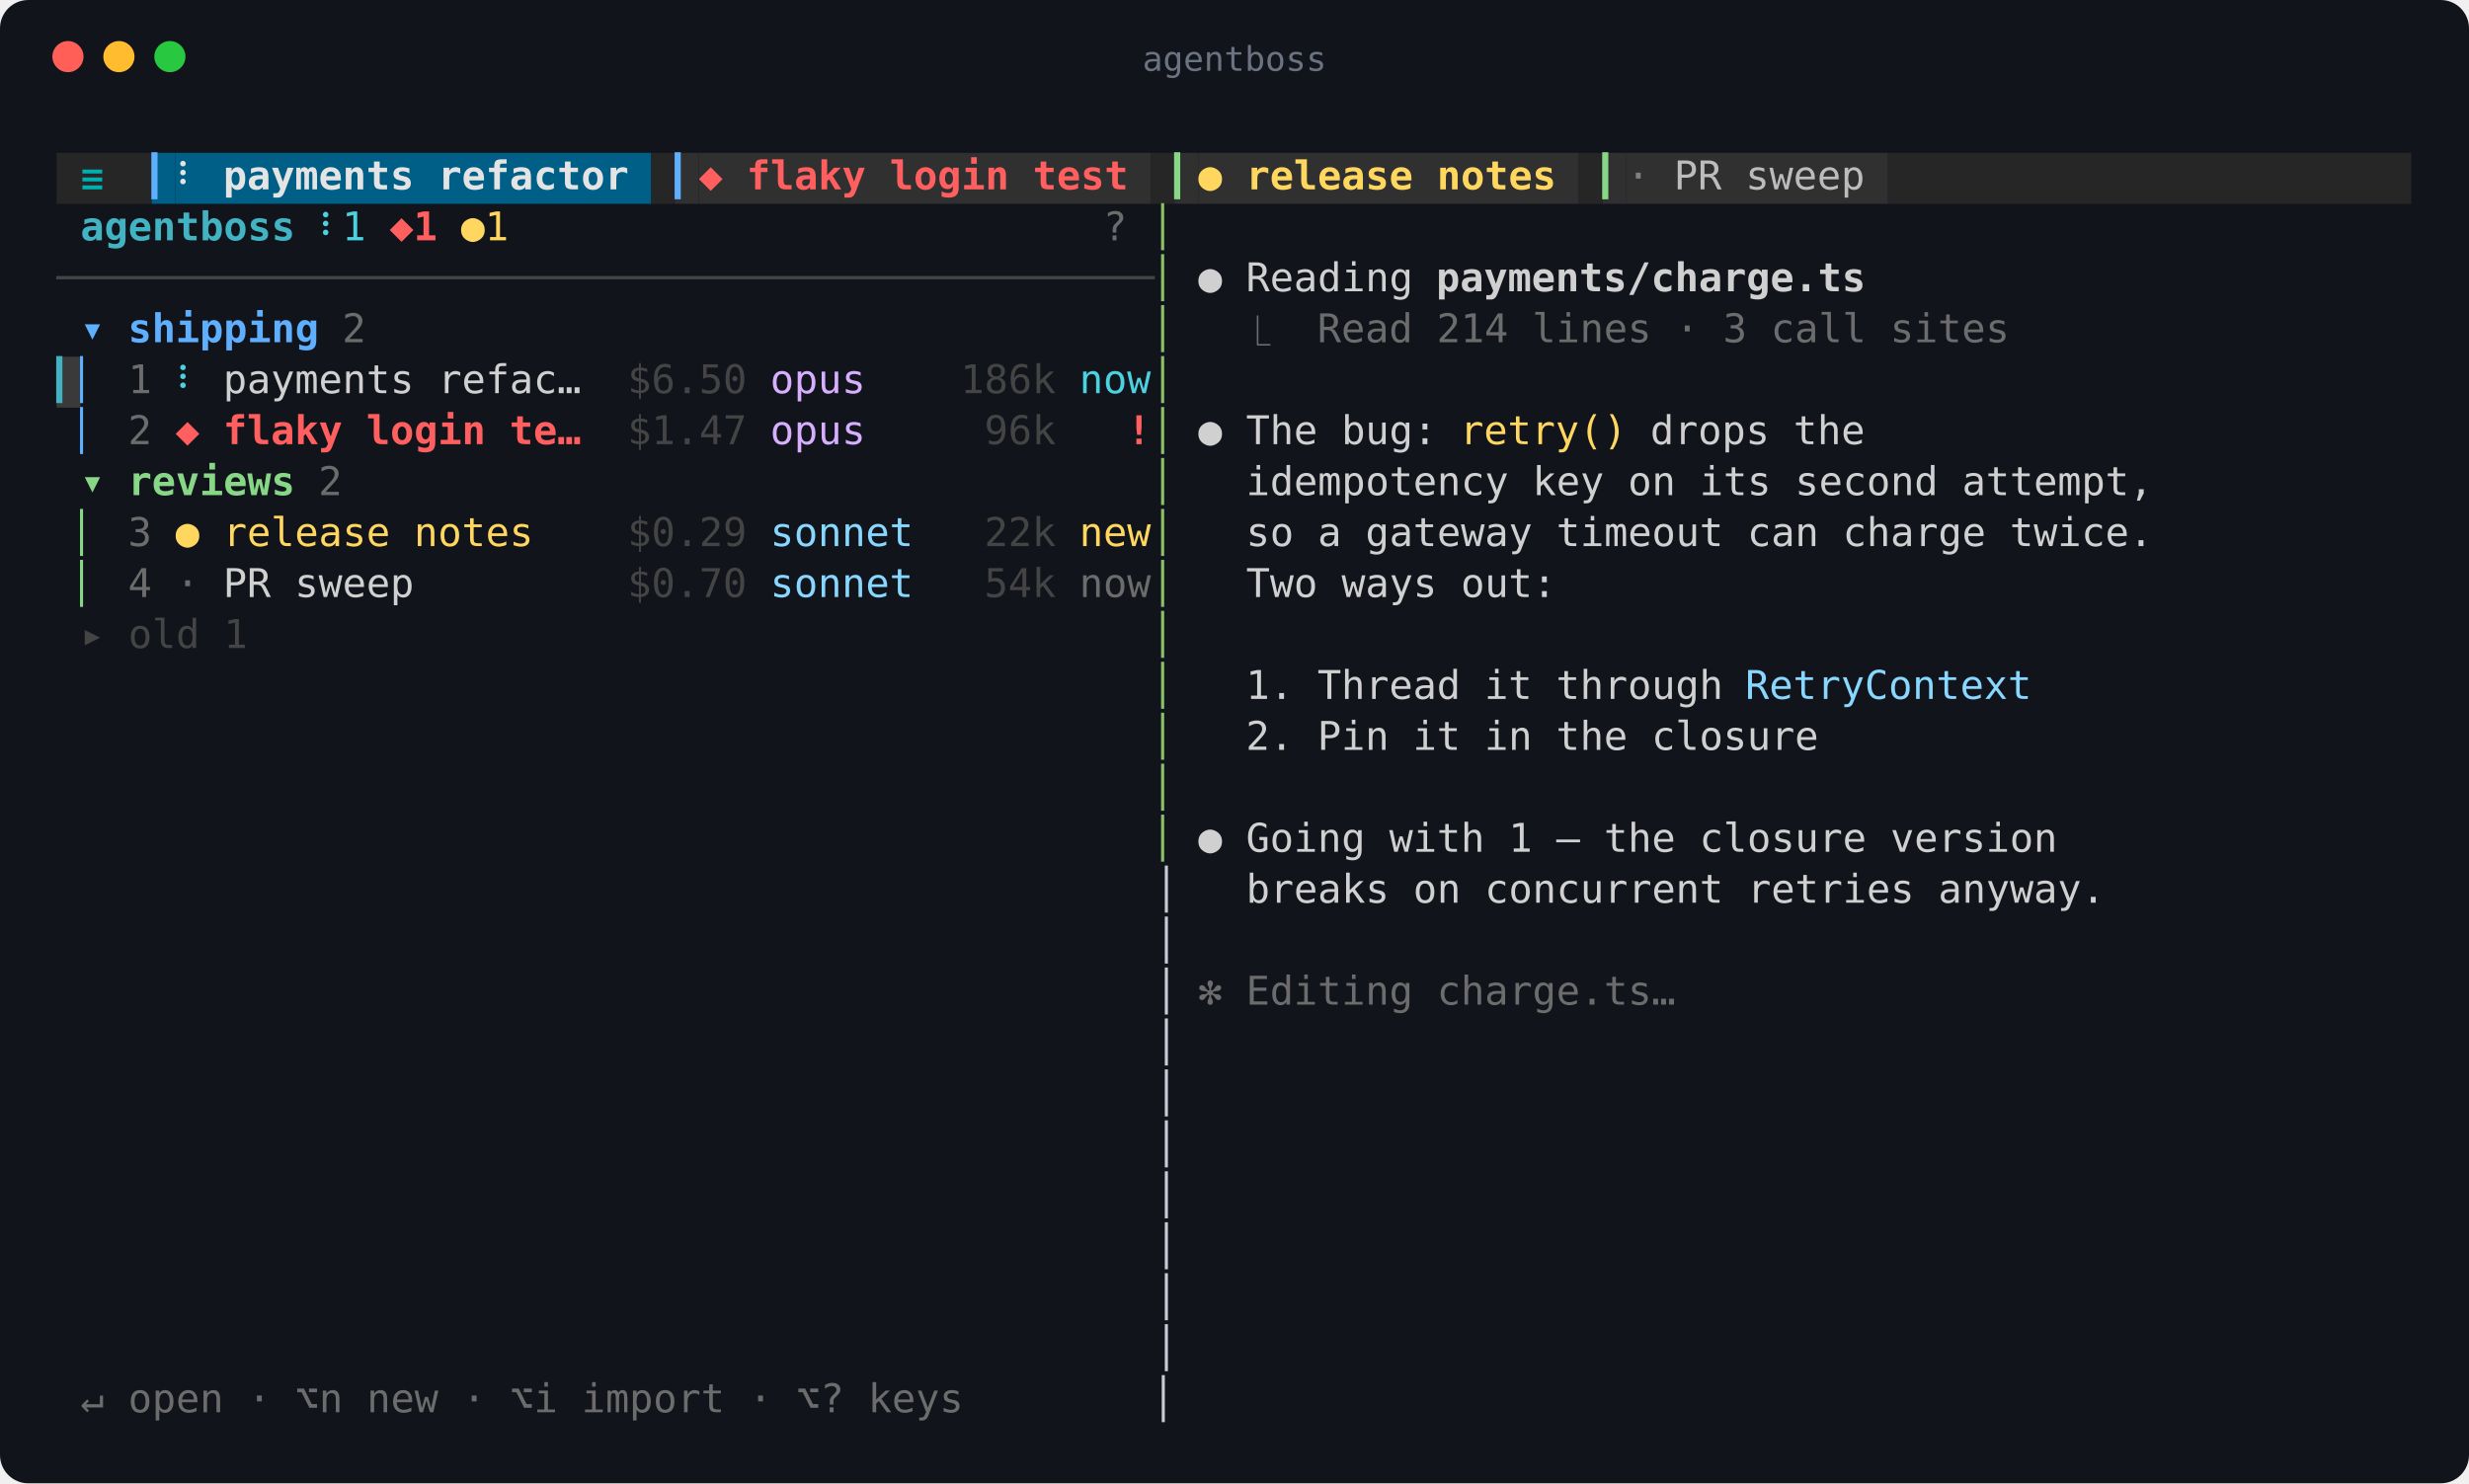
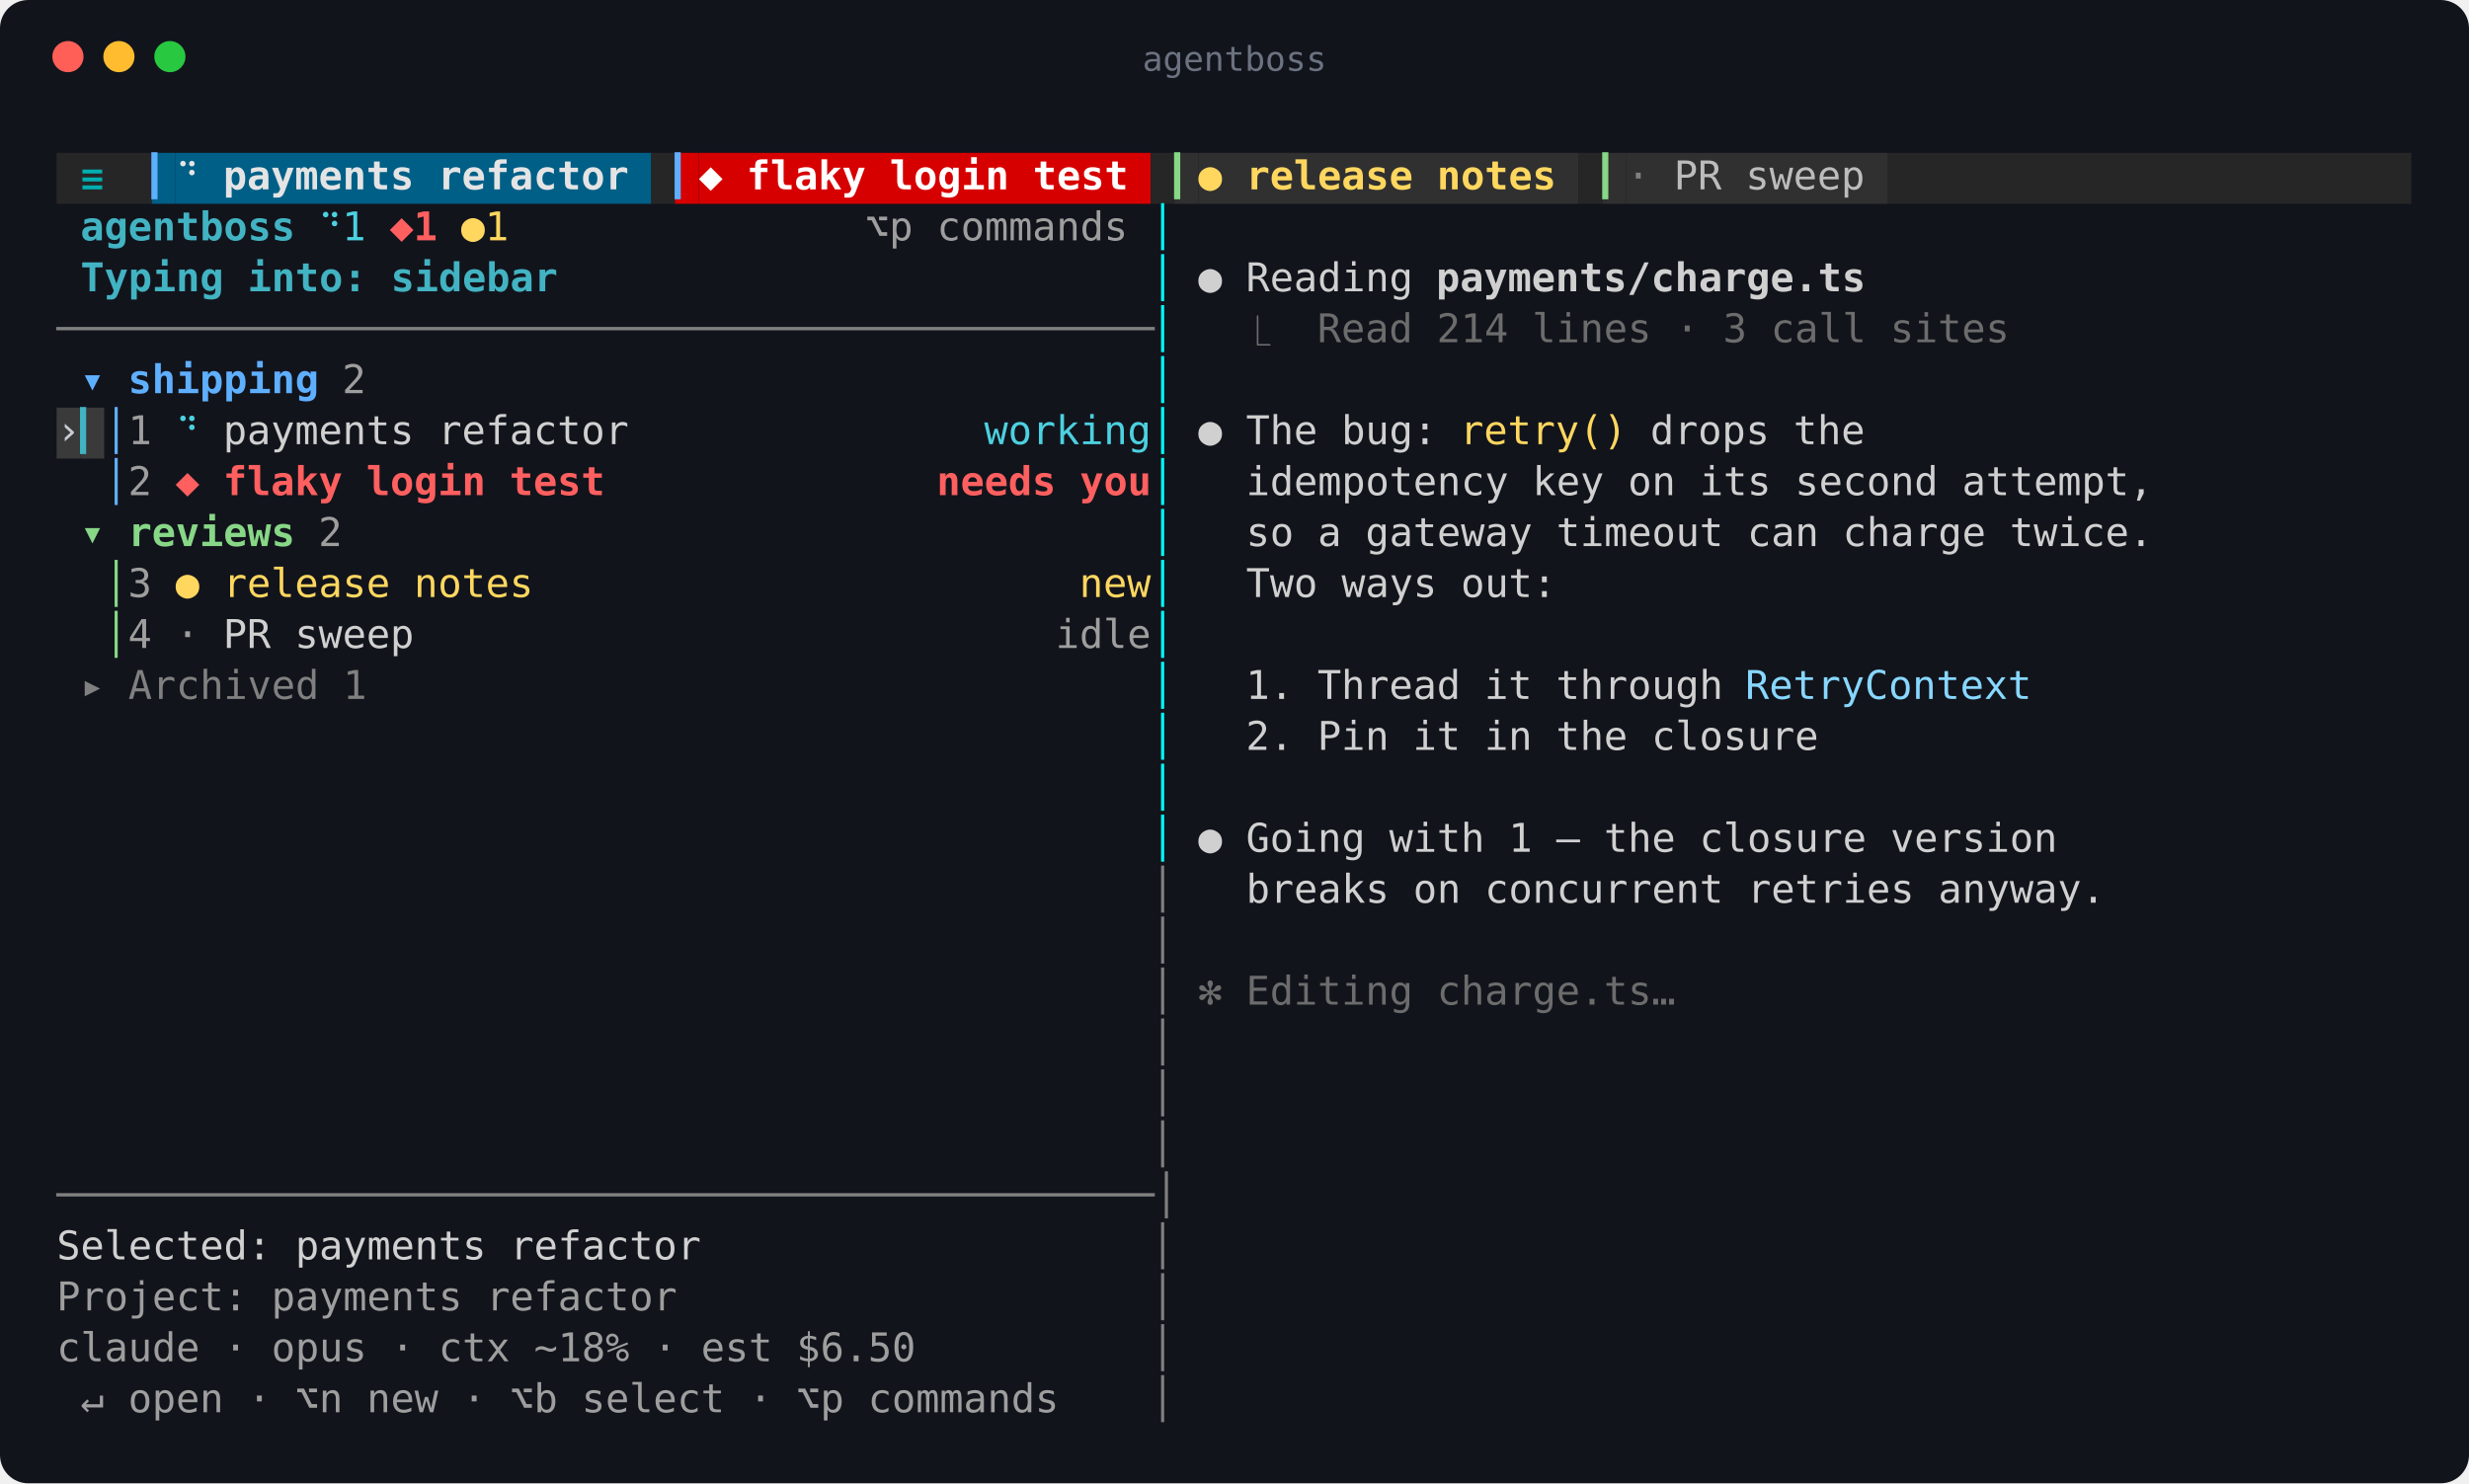
<svg xmlns="http://www.w3.org/2000/svg" width="872" height="524" viewBox="0 0 872 524" font-family="ui-monospace,SFMono-Regular,Menlo,Consolas,&quot;DejaVu Sans Mono&quot;,monospace" font-size="14.0">
  <rect width="872" height="524" rx="10" fill="#12141c" />
  <g>
    <circle cx="24" cy="20" r="5.5" fill="#ff5f57" />
    <circle cx="42" cy="20" r="5.5" fill="#febc2e" />
    <circle cx="60" cy="20" r="5.5" fill="#28c840" />
    <text x="436" y="25" fill="#6b7280" font-size="12" text-anchor="middle">agentboss</text>
  </g>
  <rect x="20.0" y="54.0" width="33.6" height="18.0" fill="#262626" />
  <rect x="53.6" y="54.0" width="8.4" height="18.0" fill="#005f87" />
  <rect x="62.0" y="54.0" width="168.0" height="18.0" fill="#005f87" />
  <rect x="230.0" y="54.0" width="8.4" height="18.0" fill="#262626" />
-   <rect x="238.4" y="54.0" width="8.4" height="18.0" fill="#303030" />
-   <rect x="246.8" y="54.0" width="159.6" height="18.0" fill="#303030" />
+   <rect x="238.4" y="54.0" width="8.4" height="18.0" fill="#d70000" />
+   <rect x="246.8" y="54.0" width="159.6" height="18.0" fill="#d70000" />
  <rect x="406.4" y="54.0" width="8.4" height="18.0" fill="#262626" />
  <rect x="414.8" y="54.0" width="8.4" height="18.0" fill="#303030" />
  <rect x="423.2" y="54.0" width="134.4" height="18.0" fill="#303030" />
  <rect x="557.6" y="54.0" width="8.4" height="18.0" fill="#262626" />
  <rect x="566.0" y="54.0" width="8.4" height="18.0" fill="#303030" />
  <rect x="574.4" y="54.0" width="16.8" height="18.0" fill="#303030" />
  <rect x="591.2" y="54.0" width="75.6" height="18.0" fill="#303030" />
  <rect x="666.8" y="54.0" width="184.8" height="18.0" fill="#262626" />
-   <rect x="20.0" y="126.0" width="8.4" height="18.0" fill="#3a3a3a" />
+   <rect x="20.0" y="144.0" width="8.4" height="18.0" fill="#3a3a3a" />
+   <rect x="28.4" y="144.0" width="8.4" height="18.0" fill="#3a3a3a" />
  <text x="20.0" y="66.9" fill="#00afaf" textLength="33.6" lengthAdjust="spacingAndGlyphs" xml:space="preserve" font-weight="600"> ☰ </text>
  <text x="53.6" y="66.9" fill="#5fafff" textLength="8.4" lengthAdjust="spacingAndGlyphs" xml:space="preserve">▎</text>
-   <text x="62.0" y="66.9" fill="#e4e4e4" textLength="168.0" lengthAdjust="spacingAndGlyphs" xml:space="preserve" font-weight="600">⠇ payments refactor </text>
+   <text x="62.0" y="66.9" fill="#e4e4e4" textLength="168.0" lengthAdjust="spacingAndGlyphs" xml:space="preserve" font-weight="600">⠙ payments refactor </text>
  <text x="238.4" y="66.9" fill="#5fafff" textLength="8.4" lengthAdjust="spacingAndGlyphs" xml:space="preserve">▎</text>
-   <text x="246.8" y="66.9" fill="#ff5f5f" textLength="159.6" lengthAdjust="spacingAndGlyphs" xml:space="preserve" font-weight="600">◆ flaky login test </text>
+   <text x="246.8" y="66.9" fill="#ffffff" textLength="159.6" lengthAdjust="spacingAndGlyphs" xml:space="preserve" font-weight="600">◆ flaky login test </text>
  <text x="414.8" y="66.9" fill="#87d787" textLength="8.4" lengthAdjust="spacingAndGlyphs" xml:space="preserve">▎</text>
  <text x="423.2" y="66.9" fill="#ffd75f" textLength="134.4" lengthAdjust="spacingAndGlyphs" xml:space="preserve" font-weight="600">● release notes </text>
  <text x="566.0" y="66.9" fill="#87d787" textLength="8.4" lengthAdjust="spacingAndGlyphs" xml:space="preserve">▎</text>
  <text x="574.4" y="66.9" fill="#808080" textLength="16.8" lengthAdjust="spacingAndGlyphs" xml:space="preserve">· </text>
  <text x="591.2" y="66.9" fill="#bcbcbc" textLength="75.6" lengthAdjust="spacingAndGlyphs" xml:space="preserve">PR sweep </text>
  <text x="28.4" y="84.9" fill="#42b3c2" textLength="75.6" lengthAdjust="spacingAndGlyphs" xml:space="preserve" font-weight="600">agentboss</text>
-   <text x="112.4" y="84.9" fill="#4cd1e0" textLength="16.8" lengthAdjust="spacingAndGlyphs" xml:space="preserve">⠇1</text>
-   <text x="137.6" y="84.9" fill="#ff5f5f" textLength="16.8" lengthAdjust="spacingAndGlyphs" xml:space="preserve" font-weight="600">◆1</text>
-   <text x="162.8" y="84.9" fill="#ffd75f" textLength="16.8" lengthAdjust="spacingAndGlyphs" xml:space="preserve">●1</text>
-   <text x="389.6" y="84.9" fill="#6c6c6c" textLength="16.8" lengthAdjust="spacingAndGlyphs" xml:space="preserve">? </text>
-   <text x="406.4" y="84.9" fill="#8cc265" textLength="8.4" lengthAdjust="spacingAndGlyphs" xml:space="preserve">│</text>
-   <text x="20.0" y="102.9" fill="#444444" textLength="386.4" lengthAdjust="spacingAndGlyphs" xml:space="preserve">──────────────────────────────────────────────</text>
-   <text x="406.4" y="102.9" fill="#8cc265" textLength="8.4" lengthAdjust="spacingAndGlyphs" xml:space="preserve">│</text>
+   <text x="104.0" y="84.9" fill="#4cd1e0" textLength="25.2" lengthAdjust="spacingAndGlyphs" xml:space="preserve"> ⠙1</text>
+   <text x="129.2" y="84.9" fill="#ff5f5f" textLength="25.2" lengthAdjust="spacingAndGlyphs" xml:space="preserve" font-weight="600"> ◆1</text>
+   <text x="154.4" y="84.9" fill="#ffd75f" textLength="25.2" lengthAdjust="spacingAndGlyphs" xml:space="preserve"> ●1</text>
+   <text x="305.6" y="84.9" fill="#9e9e9e" textLength="100.8" lengthAdjust="spacingAndGlyphs" xml:space="preserve">⌥p commands </text>
+   <text x="406.4" y="84.9" fill="#00ffff" textLength="8.4" lengthAdjust="spacingAndGlyphs" xml:space="preserve" font-weight="600">│</text>
+   <text x="20.0" y="102.9" fill="#42b3c2" textLength="176.4" lengthAdjust="spacingAndGlyphs" xml:space="preserve" font-weight="600"> Typing into: sidebar</text>
+   <text x="406.4" y="102.9" fill="#00ffff" textLength="8.4" lengthAdjust="spacingAndGlyphs" xml:space="preserve" font-weight="600">│</text>
  <text x="423.2" y="102.9" fill="#d0d0d0" textLength="84.0" lengthAdjust="spacingAndGlyphs" xml:space="preserve">● Reading </text>
  <text x="507.2" y="102.9" fill="#d0d0d0" textLength="151.2" lengthAdjust="spacingAndGlyphs" xml:space="preserve" font-weight="600">payments/charge.ts</text>
-   <text x="20.0" y="120.9" fill="#5fafff" textLength="25.2" lengthAdjust="spacingAndGlyphs" xml:space="preserve"> ▾ </text>
-   <text x="45.2" y="120.9" fill="#5fafff" textLength="67.2" lengthAdjust="spacingAndGlyphs" xml:space="preserve" font-weight="600">shipping</text>
-   <text x="112.4" y="120.9" fill="#6c6c6c" textLength="16.8" lengthAdjust="spacingAndGlyphs" xml:space="preserve"> 2</text>
-   <text x="406.4" y="120.9" fill="#8cc265" textLength="8.4" lengthAdjust="spacingAndGlyphs" xml:space="preserve">│</text>
+   <text x="20.0" y="120.9" fill="#808080" textLength="386.4" lengthAdjust="spacingAndGlyphs" xml:space="preserve">──────────────────────────────────────────────</text>
+   <text x="406.4" y="120.9" fill="#00ffff" textLength="8.4" lengthAdjust="spacingAndGlyphs" xml:space="preserve" font-weight="600">│</text>
  <text x="440.0" y="120.9" fill="#6c6c6c" textLength="268.8" lengthAdjust="spacingAndGlyphs" xml:space="preserve">⎿  Read 214 lines · 3 call sites</text>
-   <text x="20.0" y="138.9" fill="#42b3c2" textLength="8.4" lengthAdjust="spacingAndGlyphs" xml:space="preserve" font-weight="600">▎</text>
-   <text x="28.4" y="138.9" fill="#5fafff" textLength="8.4" lengthAdjust="spacingAndGlyphs" xml:space="preserve">▏</text>
-   <text x="45.2" y="138.9" fill="#6c6c6c" textLength="16.8" lengthAdjust="spacingAndGlyphs" xml:space="preserve">1 </text>
-   <text x="62.0" y="138.9" fill="#4cd1e0" textLength="8.4" lengthAdjust="spacingAndGlyphs" xml:space="preserve">⠇</text>
-   <text x="78.8" y="138.9" fill="#d0d0d0" textLength="126.0" lengthAdjust="spacingAndGlyphs" xml:space="preserve">payments refac…</text>
-   <text x="213.2" y="138.9" fill="#444444" textLength="50.4" lengthAdjust="spacingAndGlyphs" xml:space="preserve"> $6.50</text>
-   <text x="272.0" y="138.9" fill="#d7afff" textLength="58.8" lengthAdjust="spacingAndGlyphs" xml:space="preserve">opus   </text>
-   <text x="339.2" y="138.9" fill="#444444" textLength="33.6" lengthAdjust="spacingAndGlyphs" xml:space="preserve">186k</text>
-   <text x="381.2" y="138.9" fill="#4cd1e0" textLength="25.2" lengthAdjust="spacingAndGlyphs" xml:space="preserve">now</text>
-   <text x="406.4" y="138.9" fill="#8cc265" textLength="8.4" lengthAdjust="spacingAndGlyphs" xml:space="preserve">│</text>
-   <text x="28.4" y="156.9" fill="#5fafff" textLength="8.4" lengthAdjust="spacingAndGlyphs" xml:space="preserve">▏</text>
-   <text x="45.2" y="156.9" fill="#6c6c6c" textLength="16.8" lengthAdjust="spacingAndGlyphs" xml:space="preserve">2 </text>
-   <text x="62.0" y="156.9" fill="#ff5f5f" textLength="8.4" lengthAdjust="spacingAndGlyphs" xml:space="preserve" font-weight="600">◆</text>
-   <text x="78.8" y="156.9" fill="#ff5f5f" textLength="126.0" lengthAdjust="spacingAndGlyphs" xml:space="preserve" font-weight="600">flaky login te…</text>
-   <text x="213.2" y="156.9" fill="#444444" textLength="50.4" lengthAdjust="spacingAndGlyphs" xml:space="preserve"> $1.47</text>
-   <text x="272.0" y="156.9" fill="#d7afff" textLength="58.8" lengthAdjust="spacingAndGlyphs" xml:space="preserve">opus   </text>
-   <text x="339.2" y="156.9" fill="#444444" textLength="33.6" lengthAdjust="spacingAndGlyphs" xml:space="preserve"> 96k</text>
-   <text x="381.2" y="156.9" fill="#ff5f5f" textLength="25.2" lengthAdjust="spacingAndGlyphs" xml:space="preserve" font-weight="600">  !</text>
-   <text x="406.4" y="156.9" fill="#8cc265" textLength="8.4" lengthAdjust="spacingAndGlyphs" xml:space="preserve">│</text>
+   <text x="20.0" y="138.9" fill="#5fafff" textLength="25.2" lengthAdjust="spacingAndGlyphs" xml:space="preserve"> ▾ </text>
+   <text x="45.2" y="138.9" fill="#5fafff" textLength="67.2" lengthAdjust="spacingAndGlyphs" xml:space="preserve" font-weight="600">shipping</text>
+   <text x="112.4" y="138.9" fill="#9e9e9e" textLength="16.8" lengthAdjust="spacingAndGlyphs" xml:space="preserve"> 2</text>
+   <text x="406.4" y="138.9" fill="#00ffff" textLength="8.4" lengthAdjust="spacingAndGlyphs" xml:space="preserve" font-weight="600">│</text>
+   <text x="20.0" y="156.9" fill="#c8ccd6" textLength="8.4" lengthAdjust="spacingAndGlyphs" xml:space="preserve">›</text>
+   <text x="28.4" y="156.9" fill="#42b3c2" textLength="8.4" lengthAdjust="spacingAndGlyphs" xml:space="preserve" font-weight="600">▎</text>
+   <text x="36.8" y="156.9" fill="#5fafff" textLength="8.4" lengthAdjust="spacingAndGlyphs" xml:space="preserve">│</text>
+   <text x="45.2" y="156.9" fill="#9e9e9e" textLength="16.8" lengthAdjust="spacingAndGlyphs" xml:space="preserve">1 </text>
+   <text x="62.0" y="156.9" fill="#4cd1e0" textLength="8.4" lengthAdjust="spacingAndGlyphs" xml:space="preserve">⠙</text>
+   <text x="78.8" y="156.9" fill="#d0d0d0" textLength="260.4" lengthAdjust="spacingAndGlyphs" xml:space="preserve">payments refactor              </text>
+   <text x="347.6" y="156.9" fill="#4cd1e0" textLength="58.8" lengthAdjust="spacingAndGlyphs" xml:space="preserve">working</text>
+   <text x="406.4" y="156.9" fill="#00ffff" textLength="8.4" lengthAdjust="spacingAndGlyphs" xml:space="preserve" font-weight="600">│</text>
  <text x="423.2" y="156.9" fill="#d0d0d0" textLength="92.4" lengthAdjust="spacingAndGlyphs" xml:space="preserve">● The bug: </text>
  <text x="515.6" y="156.9" fill="#ffd75f" textLength="58.8" lengthAdjust="spacingAndGlyphs" xml:space="preserve">retry()</text>
  <text x="574.4" y="156.9" fill="#d0d0d0" textLength="84.0" lengthAdjust="spacingAndGlyphs" xml:space="preserve"> drops the</text>
-   <text x="20.0" y="174.9" fill="#87d787" textLength="25.2" lengthAdjust="spacingAndGlyphs" xml:space="preserve"> ▾ </text>
-   <text x="45.2" y="174.9" fill="#87d787" textLength="58.8" lengthAdjust="spacingAndGlyphs" xml:space="preserve" font-weight="600">reviews</text>
-   <text x="104.0" y="174.9" fill="#6c6c6c" textLength="16.8" lengthAdjust="spacingAndGlyphs" xml:space="preserve"> 2</text>
-   <text x="406.4" y="174.9" fill="#8cc265" textLength="8.4" lengthAdjust="spacingAndGlyphs" xml:space="preserve">│</text>
+   <text x="36.8" y="174.9" fill="#5fafff" textLength="8.4" lengthAdjust="spacingAndGlyphs" xml:space="preserve">│</text>
+   <text x="45.2" y="174.9" fill="#9e9e9e" textLength="16.8" lengthAdjust="spacingAndGlyphs" xml:space="preserve">2 </text>
+   <text x="62.0" y="174.9" fill="#ff5f5f" textLength="8.4" lengthAdjust="spacingAndGlyphs" xml:space="preserve" font-weight="600">◆</text>
+   <text x="78.8" y="174.9" fill="#ff5f5f" textLength="243.6" lengthAdjust="spacingAndGlyphs" xml:space="preserve" font-weight="600">flaky login test             </text>
+   <text x="330.8" y="174.9" fill="#ff5f5f" textLength="75.6" lengthAdjust="spacingAndGlyphs" xml:space="preserve" font-weight="600">needs you</text>
+   <text x="406.4" y="174.9" fill="#00ffff" textLength="8.4" lengthAdjust="spacingAndGlyphs" xml:space="preserve" font-weight="600">│</text>
  <text x="414.8" y="174.9" fill="#d0d0d0" textLength="344.4" lengthAdjust="spacingAndGlyphs" xml:space="preserve">   idempotency key on its second attempt,</text>
-   <text x="28.4" y="192.9" fill="#87d787" textLength="8.4" lengthAdjust="spacingAndGlyphs" xml:space="preserve">▏</text>
-   <text x="45.2" y="192.9" fill="#6c6c6c" textLength="16.8" lengthAdjust="spacingAndGlyphs" xml:space="preserve">3 </text>
-   <text x="62.0" y="192.9" fill="#ffd75f" textLength="8.4" lengthAdjust="spacingAndGlyphs" xml:space="preserve">●</text>
-   <text x="78.8" y="192.9" fill="#ffd75f" textLength="126.0" lengthAdjust="spacingAndGlyphs" xml:space="preserve">release notes  </text>
-   <text x="213.2" y="192.9" fill="#444444" textLength="50.4" lengthAdjust="spacingAndGlyphs" xml:space="preserve"> $0.29</text>
-   <text x="272.0" y="192.9" fill="#87d7ff" textLength="58.8" lengthAdjust="spacingAndGlyphs" xml:space="preserve">sonnet </text>
-   <text x="339.2" y="192.9" fill="#444444" textLength="33.6" lengthAdjust="spacingAndGlyphs" xml:space="preserve"> 22k</text>
-   <text x="381.2" y="192.9" fill="#ffd75f" textLength="25.2" lengthAdjust="spacingAndGlyphs" xml:space="preserve">new</text>
-   <text x="406.4" y="192.9" fill="#8cc265" textLength="8.4" lengthAdjust="spacingAndGlyphs" xml:space="preserve">│</text>
+   <text x="20.0" y="192.9" fill="#87d787" textLength="25.2" lengthAdjust="spacingAndGlyphs" xml:space="preserve"> ▾ </text>
+   <text x="45.2" y="192.9" fill="#87d787" textLength="58.8" lengthAdjust="spacingAndGlyphs" xml:space="preserve" font-weight="600">reviews</text>
+   <text x="104.0" y="192.9" fill="#9e9e9e" textLength="16.8" lengthAdjust="spacingAndGlyphs" xml:space="preserve"> 2</text>
+   <text x="406.4" y="192.9" fill="#00ffff" textLength="8.4" lengthAdjust="spacingAndGlyphs" xml:space="preserve" font-weight="600">│</text>
  <text x="414.8" y="192.9" fill="#d0d0d0" textLength="344.4" lengthAdjust="spacingAndGlyphs" xml:space="preserve">   so a gateway timeout can charge twice.</text>
-   <text x="28.4" y="210.9" fill="#87d787" textLength="8.4" lengthAdjust="spacingAndGlyphs" xml:space="preserve">▏</text>
-   <text x="45.2" y="210.9" fill="#6c6c6c" textLength="25.2" lengthAdjust="spacingAndGlyphs" xml:space="preserve">4 ·</text>
-   <text x="78.8" y="210.9" fill="#d0d0d0" textLength="126.0" lengthAdjust="spacingAndGlyphs" xml:space="preserve">PR sweep       </text>
-   <text x="213.2" y="210.9" fill="#444444" textLength="50.4" lengthAdjust="spacingAndGlyphs" xml:space="preserve"> $0.70</text>
-   <text x="272.0" y="210.9" fill="#87d7ff" textLength="58.8" lengthAdjust="spacingAndGlyphs" xml:space="preserve">sonnet </text>
-   <text x="339.2" y="210.9" fill="#444444" textLength="33.6" lengthAdjust="spacingAndGlyphs" xml:space="preserve"> 54k</text>
-   <text x="381.2" y="210.9" fill="#6c6c6c" textLength="25.2" lengthAdjust="spacingAndGlyphs" xml:space="preserve">now</text>
-   <text x="406.4" y="210.9" fill="#8cc265" textLength="8.4" lengthAdjust="spacingAndGlyphs" xml:space="preserve">│</text>
+   <text x="36.8" y="210.9" fill="#87d787" textLength="8.4" lengthAdjust="spacingAndGlyphs" xml:space="preserve">│</text>
+   <text x="45.2" y="210.9" fill="#9e9e9e" textLength="16.8" lengthAdjust="spacingAndGlyphs" xml:space="preserve">3 </text>
+   <text x="62.0" y="210.9" fill="#ffd75f" textLength="8.4" lengthAdjust="spacingAndGlyphs" xml:space="preserve">●</text>
+   <text x="78.8" y="210.9" fill="#ffd75f" textLength="109.2" lengthAdjust="spacingAndGlyphs" xml:space="preserve">release notes</text>
+   <text x="381.2" y="210.9" fill="#ffd75f" textLength="25.2" lengthAdjust="spacingAndGlyphs" xml:space="preserve">new</text>
+   <text x="406.4" y="210.9" fill="#00ffff" textLength="8.4" lengthAdjust="spacingAndGlyphs" xml:space="preserve" font-weight="600">│</text>
  <text x="414.8" y="210.9" fill="#d0d0d0" textLength="134.4" lengthAdjust="spacingAndGlyphs" xml:space="preserve">   Two ways out:</text>
-   <text x="20.0" y="228.9" fill="#444444" textLength="67.2" lengthAdjust="spacingAndGlyphs" xml:space="preserve"> ▸ old 1</text>
-   <text x="406.4" y="228.9" fill="#8cc265" textLength="8.4" lengthAdjust="spacingAndGlyphs" xml:space="preserve">│</text>
-   <text x="406.4" y="246.9" fill="#8cc265" textLength="8.4" lengthAdjust="spacingAndGlyphs" xml:space="preserve">│</text>
+   <text x="36.8" y="228.9" fill="#87d787" textLength="8.4" lengthAdjust="spacingAndGlyphs" xml:space="preserve">│</text>
+   <text x="45.2" y="228.9" fill="#9e9e9e" textLength="25.2" lengthAdjust="spacingAndGlyphs" xml:space="preserve">4 ·</text>
+   <text x="78.8" y="228.9" fill="#d0d0d0" textLength="67.2" lengthAdjust="spacingAndGlyphs" xml:space="preserve">PR sweep</text>
+   <text x="372.8" y="228.9" fill="#9e9e9e" textLength="33.6" lengthAdjust="spacingAndGlyphs" xml:space="preserve">idle</text>
+   <text x="406.4" y="228.9" fill="#00ffff" textLength="8.4" lengthAdjust="spacingAndGlyphs" xml:space="preserve" font-weight="600">│</text>
+   <text x="20.0" y="246.9" fill="#808080" textLength="109.2" lengthAdjust="spacingAndGlyphs" xml:space="preserve"> ▸ Archived 1</text>
+   <text x="406.4" y="246.9" fill="#00ffff" textLength="8.4" lengthAdjust="spacingAndGlyphs" xml:space="preserve" font-weight="600">│</text>
  <text x="440.0" y="246.9" fill="#d0d0d0" textLength="176.4" lengthAdjust="spacingAndGlyphs" xml:space="preserve">1. Thread it through </text>
  <text x="616.4" y="246.9" fill="#87d7ff" textLength="100.8" lengthAdjust="spacingAndGlyphs" xml:space="preserve">RetryContext</text>
-   <text x="406.4" y="264.9" fill="#8cc265" textLength="8.4" lengthAdjust="spacingAndGlyphs" xml:space="preserve">│</text>
+   <text x="406.4" y="264.9" fill="#00ffff" textLength="8.4" lengthAdjust="spacingAndGlyphs" xml:space="preserve" font-weight="600">│</text>
  <text x="440.0" y="264.9" fill="#d0d0d0" textLength="201.6" lengthAdjust="spacingAndGlyphs" xml:space="preserve">2. Pin it in the closure</text>
-   <text x="406.4" y="282.9" fill="#8cc265" textLength="8.4" lengthAdjust="spacingAndGlyphs" xml:space="preserve">│</text>
-   <text x="406.4" y="300.9" fill="#8cc265" textLength="8.4" lengthAdjust="spacingAndGlyphs" xml:space="preserve">│</text>
+   <text x="406.4" y="282.9" fill="#00ffff" textLength="8.4" lengthAdjust="spacingAndGlyphs" xml:space="preserve" font-weight="600">│</text>
+   <text x="406.4" y="300.9" fill="#00ffff" textLength="8.4" lengthAdjust="spacingAndGlyphs" xml:space="preserve" font-weight="600">│</text>
  <text x="423.2" y="300.9" fill="#d0d0d0" textLength="302.4" lengthAdjust="spacingAndGlyphs" xml:space="preserve">● Going with 1 — the closure version</text>
-   <text x="20.0" y="318.9" fill="#c8ccd6" textLength="394.8" lengthAdjust="spacingAndGlyphs" xml:space="preserve">                                              │</text>
+   <text x="406.4" y="318.9" fill="#808080" textLength="8.4" lengthAdjust="spacingAndGlyphs" xml:space="preserve">│</text>
  <text x="414.8" y="318.9" fill="#d0d0d0" textLength="327.6" lengthAdjust="spacingAndGlyphs" xml:space="preserve">   breaks on concurrent retries anyway.</text>
-   <text x="20.0" y="336.9" fill="#c8ccd6" textLength="394.8" lengthAdjust="spacingAndGlyphs" xml:space="preserve">                                              │</text>
-   <text x="20.0" y="354.9" fill="#c8ccd6" textLength="403.2" lengthAdjust="spacingAndGlyphs" xml:space="preserve">                                              │ </text>
+   <text x="406.4" y="336.9" fill="#808080" textLength="8.4" lengthAdjust="spacingAndGlyphs" xml:space="preserve">│</text>
+   <text x="406.4" y="354.9" fill="#808080" textLength="8.4" lengthAdjust="spacingAndGlyphs" xml:space="preserve">│</text>
  <text x="423.2" y="354.9" fill="#6c6c6c" textLength="168.0" lengthAdjust="spacingAndGlyphs" xml:space="preserve">✻ Editing charge.ts…</text>
-   <text x="20.0" y="372.9" fill="#c8ccd6" textLength="394.8" lengthAdjust="spacingAndGlyphs" xml:space="preserve">                                              │</text>
-   <text x="20.0" y="390.9" fill="#c8ccd6" textLength="394.8" lengthAdjust="spacingAndGlyphs" xml:space="preserve">                                              │</text>
-   <text x="20.0" y="408.9" fill="#c8ccd6" textLength="394.8" lengthAdjust="spacingAndGlyphs" xml:space="preserve">                                              │</text>
-   <text x="20.0" y="426.9" fill="#c8ccd6" textLength="394.8" lengthAdjust="spacingAndGlyphs" xml:space="preserve">                                              │</text>
-   <text x="20.0" y="444.9" fill="#c8ccd6" textLength="394.8" lengthAdjust="spacingAndGlyphs" xml:space="preserve">                                              │</text>
-   <text x="20.0" y="462.9" fill="#c8ccd6" textLength="394.8" lengthAdjust="spacingAndGlyphs" xml:space="preserve">                                              │</text>
-   <text x="20.0" y="480.9" fill="#c8ccd6" textLength="394.8" lengthAdjust="spacingAndGlyphs" xml:space="preserve">                                              │</text>
-   <text x="28.4" y="498.9" fill="#6c6c6c" textLength="310.8" lengthAdjust="spacingAndGlyphs" xml:space="preserve">↵ open · ⌥n new · ⌥i import · ⌥? keys</text>
-   <text x="339.2" y="498.9" fill="#c8ccd6" textLength="75.6" lengthAdjust="spacingAndGlyphs" xml:space="preserve">        │</text>
+   <text x="406.4" y="372.9" fill="#808080" textLength="8.4" lengthAdjust="spacingAndGlyphs" xml:space="preserve">│</text>
+   <text x="406.4" y="390.9" fill="#808080" textLength="8.4" lengthAdjust="spacingAndGlyphs" xml:space="preserve">│</text>
+   <text x="406.4" y="408.9" fill="#808080" textLength="8.4" lengthAdjust="spacingAndGlyphs" xml:space="preserve">│</text>
+   <text x="20.0" y="426.9" fill="#808080" textLength="394.8" lengthAdjust="spacingAndGlyphs" xml:space="preserve">──────────────────────────────────────────────│</text>
+   <text x="20.0" y="444.9" fill="#d0d0d0" textLength="226.8" lengthAdjust="spacingAndGlyphs" xml:space="preserve">Selected: payments refactor</text>
+   <text x="406.4" y="444.9" fill="#808080" textLength="8.4" lengthAdjust="spacingAndGlyphs" xml:space="preserve">│</text>
+   <text x="20.0" y="462.9" fill="#9e9e9e" textLength="218.4" lengthAdjust="spacingAndGlyphs" xml:space="preserve">Project: payments refactor</text>
+   <text x="406.4" y="462.9" fill="#808080" textLength="8.4" lengthAdjust="spacingAndGlyphs" xml:space="preserve">│</text>
+   <text x="20.0" y="480.9" fill="#9e9e9e" textLength="302.4" lengthAdjust="spacingAndGlyphs" xml:space="preserve">claude · opus · ctx ~18% · est $6.50</text>
+   <text x="406.4" y="480.9" fill="#808080" textLength="8.4" lengthAdjust="spacingAndGlyphs" xml:space="preserve">│</text>
+   <text x="28.4" y="498.9" fill="#9e9e9e" textLength="344.4" lengthAdjust="spacingAndGlyphs" xml:space="preserve">↵ open · ⌥n new · ⌥b select · ⌥p commands</text>
+   <text x="406.4" y="498.9" fill="#808080" textLength="8.4" lengthAdjust="spacingAndGlyphs" xml:space="preserve">│</text>
</svg>
